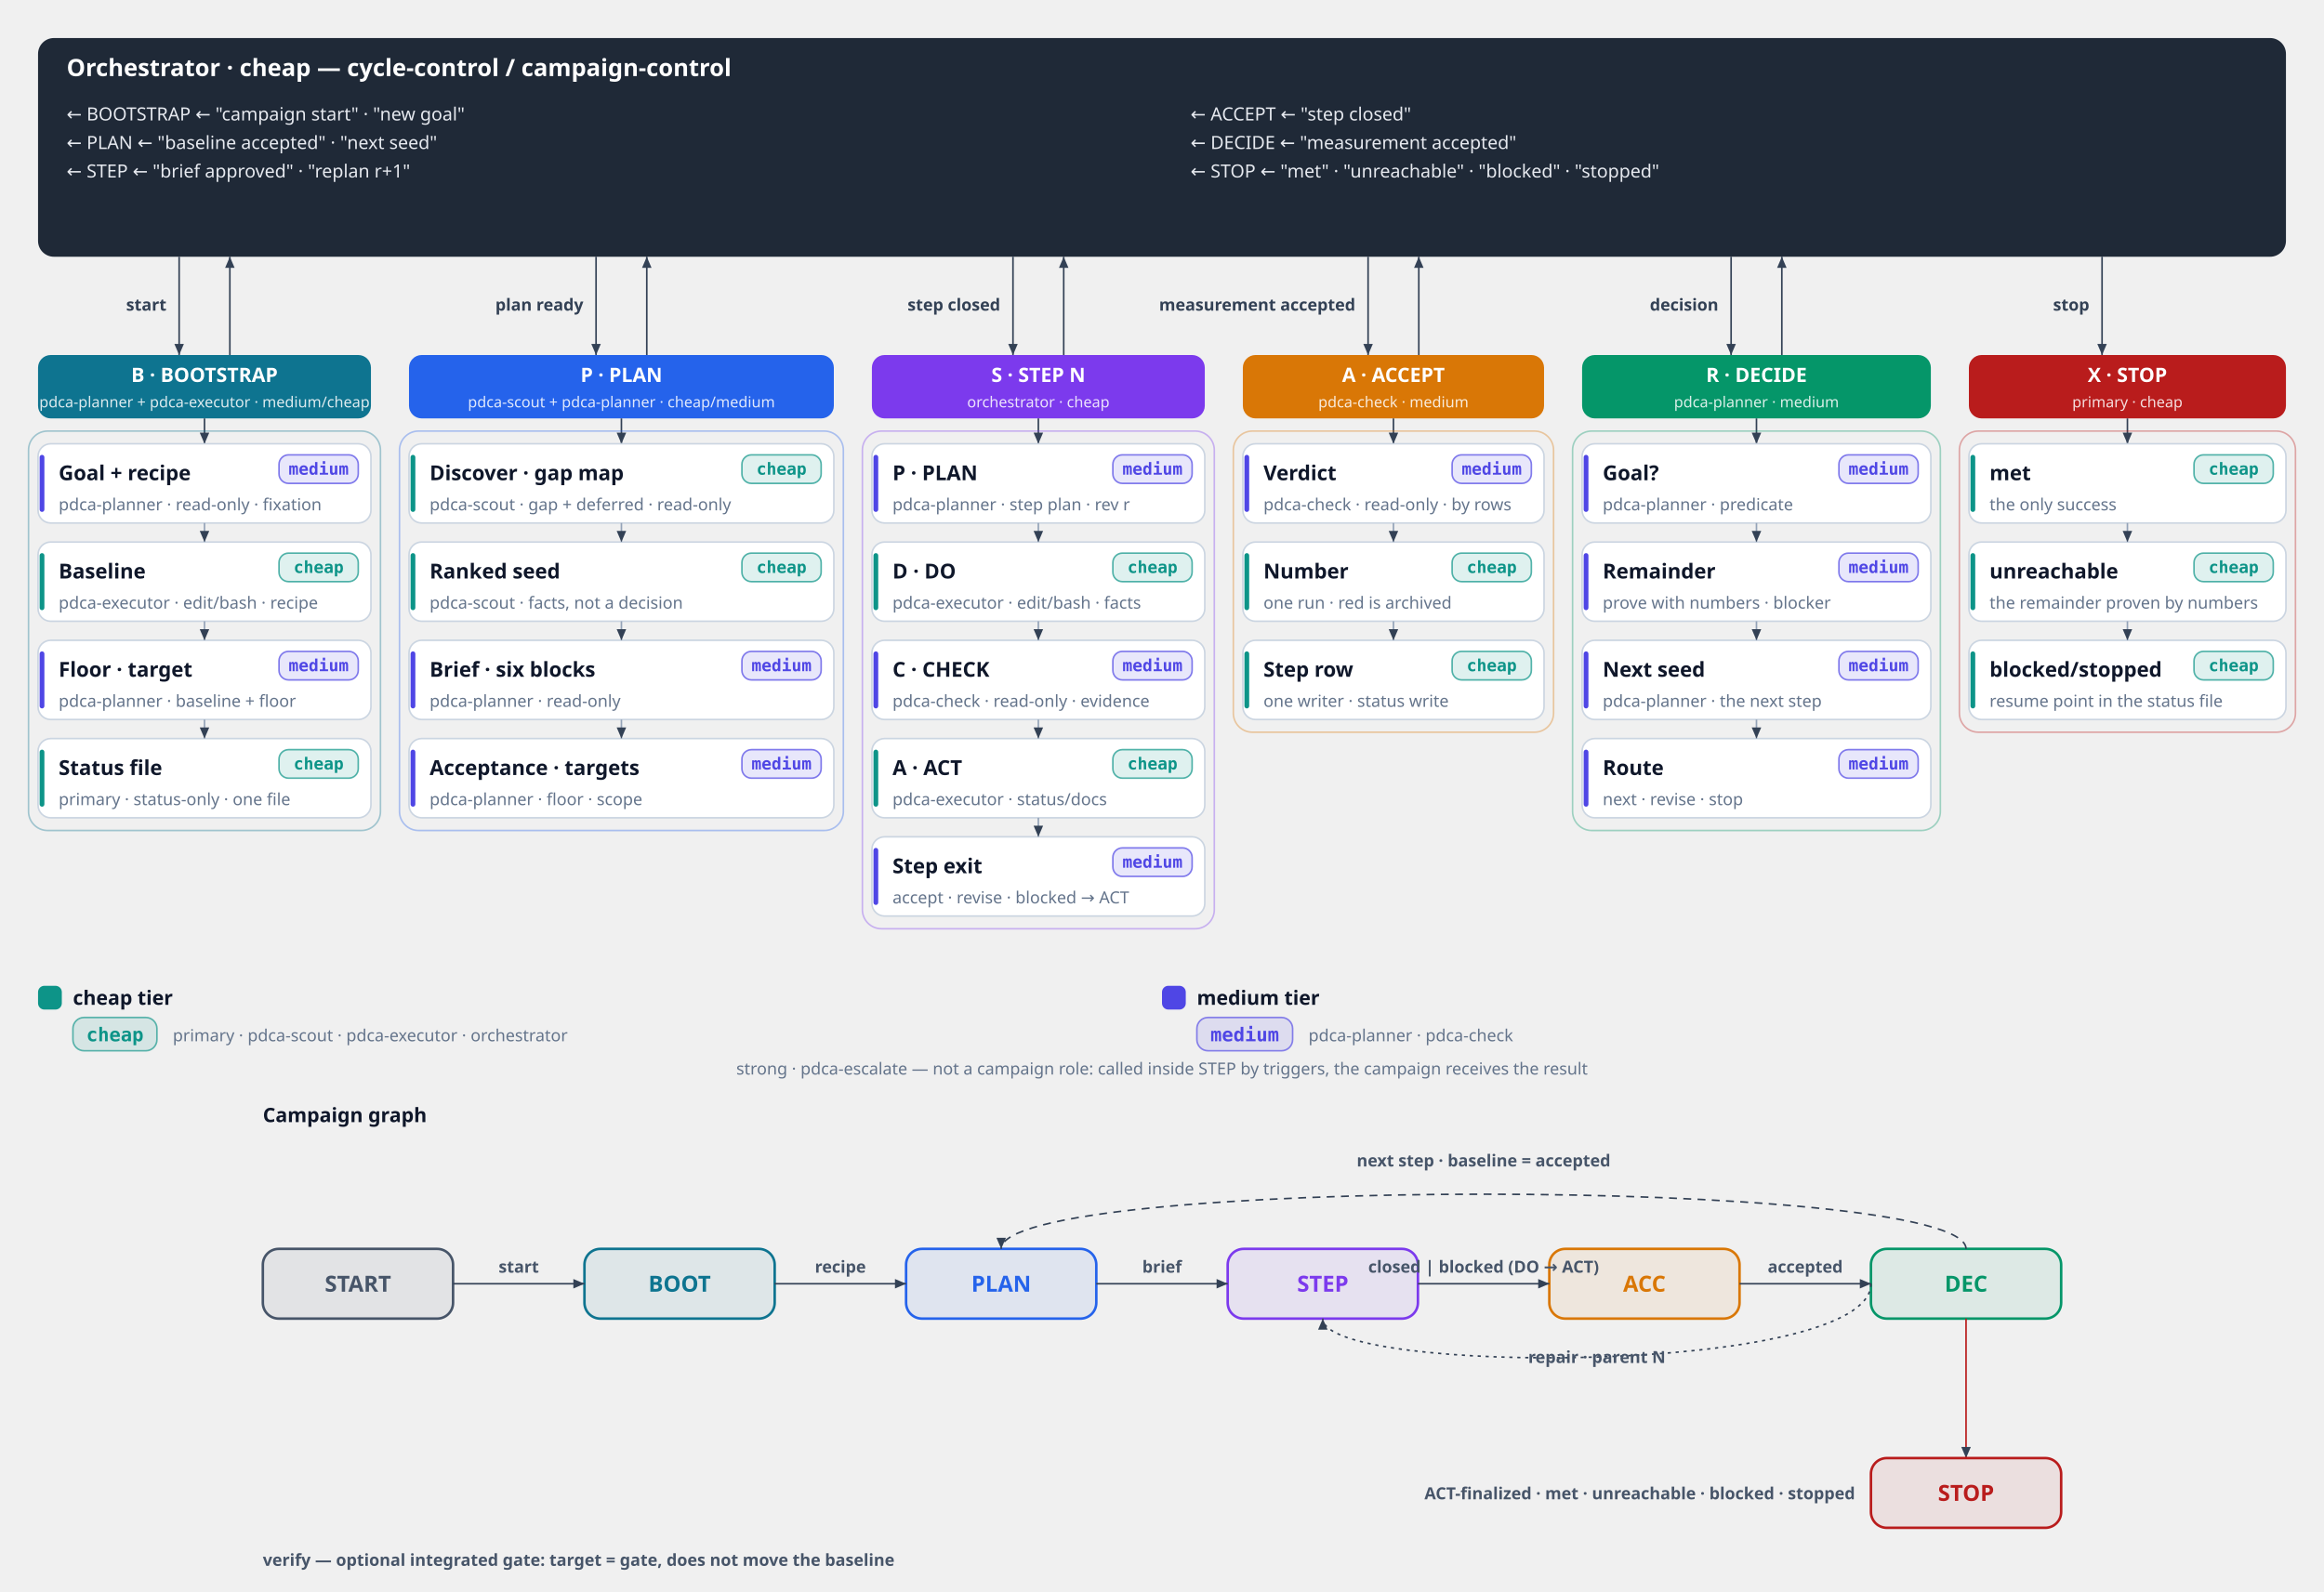
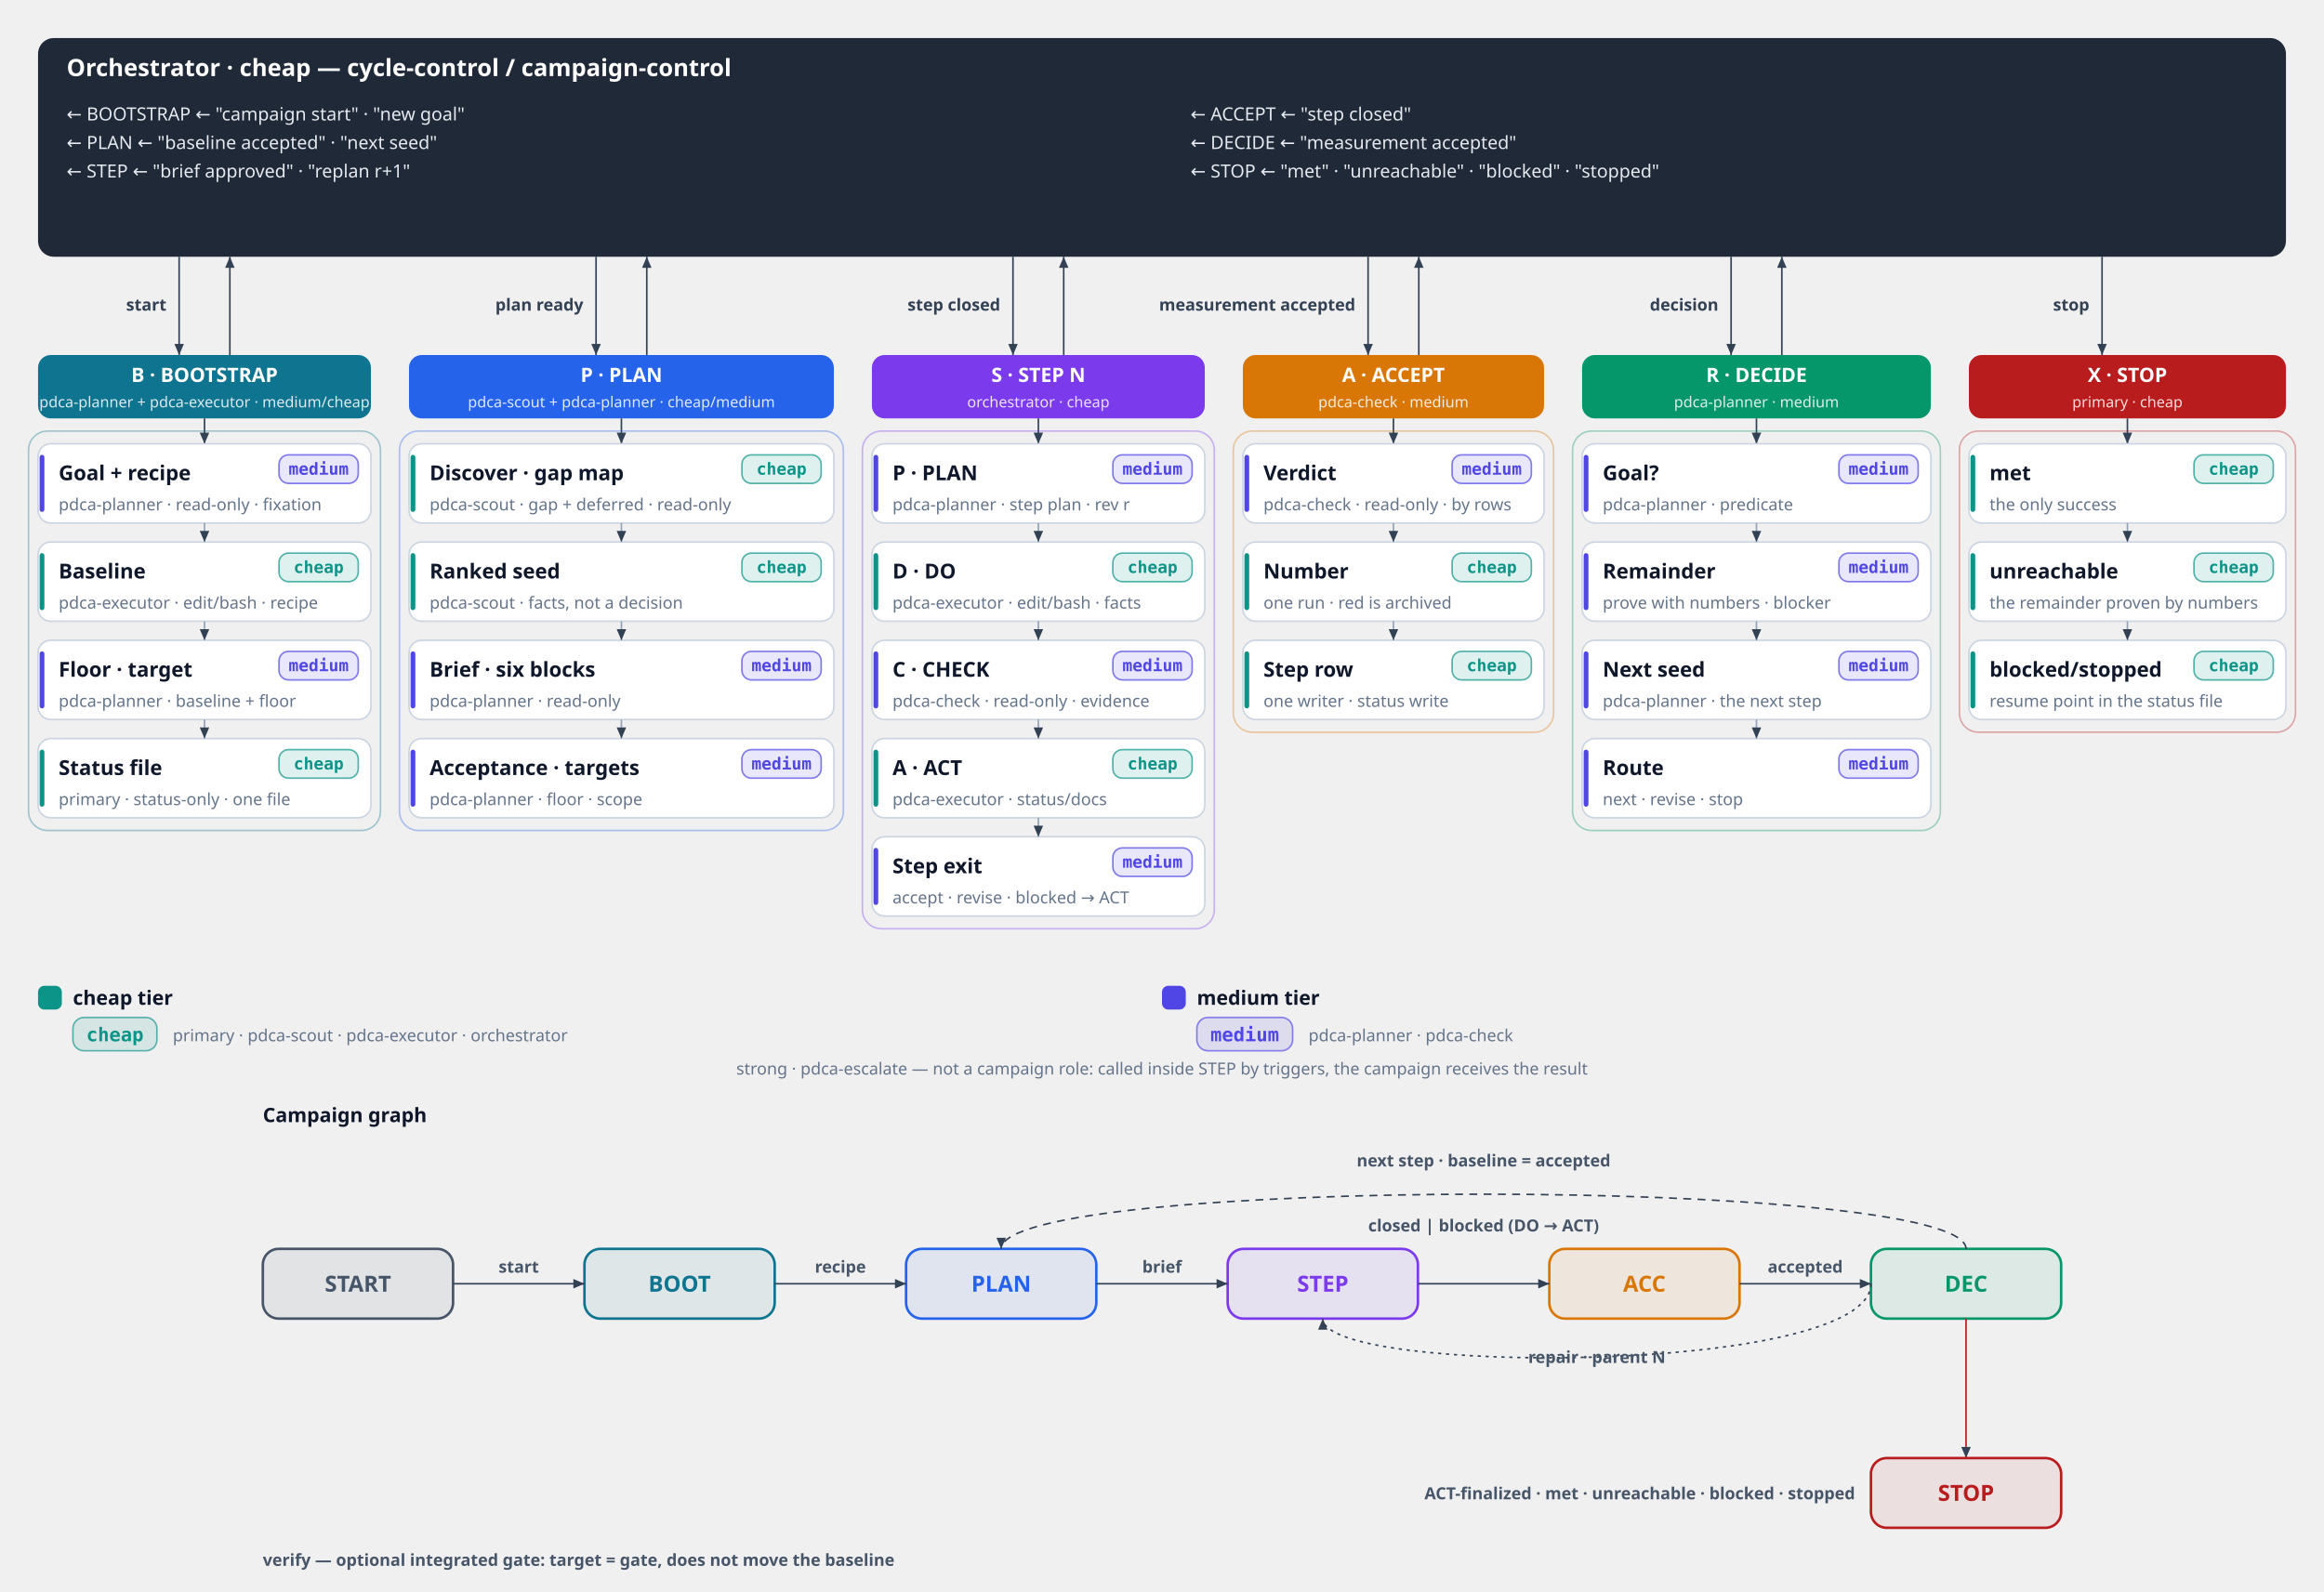
<svg xmlns="http://www.w3.org/2000/svg" viewBox="0 0 1466 1004" width="1466" font-family="Segoe UI, system-ui, sans-serif">
  <defs>
    <marker id="arrow" markerWidth="9" markerHeight="9" refX="7" refY="3" orient="auto">
      <path d="M0,0 L7,3 L0,6 Z" fill="#334155" />
    </marker>
  </defs>
  <style>
.t{font-size:13px;font-weight:600;fill:#0f172a}
.s{font-size:10.5px;fill:#64748b}
.h{font-size:12.5px;font-weight:700;fill:#ffffff}
.ho{font-size:9.5px;fill:#ffffff;fill-opacity:0.85}
.g{font-size:10.5px;font-weight:600}
.band{fill:#1f2937}
.bt{fill:#ffffff;font-size:15px;font-weight:700}
.ol{fill:#e6e9ef;font-size:11.5px}
.lt{font-size:12.5px;font-weight:700;fill:#0f172a}
.ls{font-size:10.5px;fill:#64748b}
.lm{font-family:ui-monospace,Consolas,Menlo,monospace;font-size:12px;font-weight:700}
.bm{font-family:ui-monospace,Consolas,Menlo,monospace;font-size:10.5px;font-weight:700}
.st{font-size:14px;font-weight:700}
</style>
  <rect x="24" y="24" width="1418" height="138" rx="10" class="band" />
  <text x="42" y="48" class="bt">Orchestrator · cheap — cycle-control / campaign-control</text>
  <text x="42" y="76" class="ol">← BOOTSTRAP ← "campaign start" · "new goal"</text>
  <text x="42" y="94" class="ol">← PLAN ← "baseline accepted" · "next seed"</text>
  <text x="42" y="112" class="ol">← STEP ← "brief approved" · "replan r+1"</text>
  <text x="751.0" y="76" class="ol">← ACCEPT ← "step closed"</text>
  <text x="751.0" y="94" class="ol">← DECIDE ← "measurement accepted"</text>
  <text x="751.0" y="112" class="ol">← STOP ← "met" · "unreachable" · "blocked" · "stopped"</text>
  <rect x="24" y="224" width="210" height="40" rx="8" fill="#0e7490" />
  <text x="129.0" y="241" class="h" text-anchor="middle">B · BOOTSTRAP</text>
  <text x="129.0" y="257" class="ho" text-anchor="middle">pdca-planner + pdca-executor · medium/cheap</text>
  <polyline points="129.0,264 129.0,280" fill="none" stroke="#334155" marker-end="url(#arrow)" />
  <rect x="24" y="280" width="210" height="50" rx="8" fill="#ffffff" stroke="#cbd5e1" stroke-width="1" />
  <rect x="25" y="287" width="3" height="36" rx="1.5" fill="#4f46e5" />
  <rect x="176" y="287" width="50" height="18" rx="6" fill="#4f46e5" fill-opacity="0.13" stroke="#4f46e5" stroke-opacity="0.7" />
  <text x="201.0" y="299.5" class="bm" fill="#4f46e5" text-anchor="middle">medium</text>
  <text x="37" y="303" class="t">Goal + recipe</text>
  <text x="37" y="322" class="s">pdca-planner · read-only · fixation</text>
  <rect x="24" y="342" width="210" height="50" rx="8" fill="#ffffff" stroke="#cbd5e1" stroke-width="1" />
  <rect x="25" y="349" width="3" height="36" rx="1.5" fill="#0d9488" />
  <rect x="176" y="349" width="50" height="18" rx="6" fill="#0d9488" fill-opacity="0.13" stroke="#0d9488" stroke-opacity="0.7" />
  <text x="201.0" y="361.5" class="bm" fill="#0d9488" text-anchor="middle">cheap</text>
  <text x="37" y="365" class="t">Baseline</text>
  <text x="37" y="384" class="s">pdca-executor · edit/bash · recipe</text>
  <polyline points="129.0,330 129.0,342" fill="none" stroke="#94a3b8" marker-end="url(#arrow)" />
  <rect x="24" y="404" width="210" height="50" rx="8" fill="#ffffff" stroke="#cbd5e1" stroke-width="1" />
  <rect x="25" y="411" width="3" height="36" rx="1.5" fill="#4f46e5" />
  <rect x="176" y="411" width="50" height="18" rx="6" fill="#4f46e5" fill-opacity="0.13" stroke="#4f46e5" stroke-opacity="0.7" />
  <text x="201.0" y="423.5" class="bm" fill="#4f46e5" text-anchor="middle">medium</text>
  <text x="37" y="427" class="t">Floor · target</text>
  <text x="37" y="446" class="s">pdca-planner · baseline + floor</text>
  <polyline points="129.0,392 129.0,404" fill="none" stroke="#94a3b8" marker-end="url(#arrow)" />
  <rect x="24" y="466" width="210" height="50" rx="8" fill="#ffffff" stroke="#cbd5e1" stroke-width="1" />
  <rect x="25" y="473" width="3" height="36" rx="1.5" fill="#0d9488" />
  <rect x="176" y="473" width="50" height="18" rx="6" fill="#0d9488" fill-opacity="0.13" stroke="#0d9488" stroke-opacity="0.7" />
  <text x="201.0" y="485.5" class="bm" fill="#0d9488" text-anchor="middle">cheap</text>
  <text x="37" y="489" class="t">Status file</text>
  <text x="37" y="508" class="s">primary · status-only · one file</text>
  <polyline points="129.0,454 129.0,466" fill="none" stroke="#94a3b8" marker-end="url(#arrow)" />
  <rect x="18" y="272" width="222" height="252" rx="12" fill="none" stroke="#0e7490" stroke-opacity="0.35" stroke-width="1" />
  <rect x="258" y="224" width="268" height="40" rx="8" fill="#2563eb" />
  <text x="392.0" y="241" class="h" text-anchor="middle">P · PLAN</text>
  <text x="392.0" y="257" class="ho" text-anchor="middle">pdca-scout + pdca-planner · cheap/medium</text>
  <polyline points="392.0,264 392.0,280" fill="none" stroke="#334155" marker-end="url(#arrow)" />
  <rect x="258" y="280" width="268" height="50" rx="8" fill="#ffffff" stroke="#cbd5e1" stroke-width="1" />
  <rect x="259" y="287" width="3" height="36" rx="1.5" fill="#0d9488" />
  <rect x="468" y="287" width="50" height="18" rx="6" fill="#0d9488" fill-opacity="0.13" stroke="#0d9488" stroke-opacity="0.7" />
  <text x="493.0" y="299.5" class="bm" fill="#0d9488" text-anchor="middle">cheap</text>
  <text x="271" y="303" class="t">Discover · gap map</text>
  <text x="271" y="322" class="s">pdca-scout · gap + deferred · read-only</text>
  <rect x="258" y="342" width="268" height="50" rx="8" fill="#ffffff" stroke="#cbd5e1" stroke-width="1" />
  <rect x="259" y="349" width="3" height="36" rx="1.5" fill="#0d9488" />
  <rect x="468" y="349" width="50" height="18" rx="6" fill="#0d9488" fill-opacity="0.13" stroke="#0d9488" stroke-opacity="0.7" />
  <text x="493.0" y="361.5" class="bm" fill="#0d9488" text-anchor="middle">cheap</text>
  <text x="271" y="365" class="t">Ranked seed</text>
  <text x="271" y="384" class="s">pdca-scout · facts, not a decision</text>
  <polyline points="392.0,330 392.0,342" fill="none" stroke="#94a3b8" marker-end="url(#arrow)" />
  <rect x="258" y="404" width="268" height="50" rx="8" fill="#ffffff" stroke="#cbd5e1" stroke-width="1" />
  <rect x="259" y="411" width="3" height="36" rx="1.5" fill="#4f46e5" />
  <rect x="468" y="411" width="50" height="18" rx="6" fill="#4f46e5" fill-opacity="0.13" stroke="#4f46e5" stroke-opacity="0.7" />
  <text x="493.0" y="423.5" class="bm" fill="#4f46e5" text-anchor="middle">medium</text>
  <text x="271" y="427" class="t">Brief · six blocks</text>
  <text x="271" y="446" class="s">pdca-planner · read-only</text>
  <polyline points="392.0,392 392.0,404" fill="none" stroke="#94a3b8" marker-end="url(#arrow)" />
  <rect x="258" y="466" width="268" height="50" rx="8" fill="#ffffff" stroke="#cbd5e1" stroke-width="1" />
  <rect x="259" y="473" width="3" height="36" rx="1.5" fill="#4f46e5" />
  <rect x="468" y="473" width="50" height="18" rx="6" fill="#4f46e5" fill-opacity="0.13" stroke="#4f46e5" stroke-opacity="0.7" />
  <text x="493.0" y="485.5" class="bm" fill="#4f46e5" text-anchor="middle">medium</text>
  <text x="271" y="489" class="t">Acceptance · targets</text>
  <text x="271" y="508" class="s">pdca-planner · floor · scope</text>
  <polyline points="392.0,454 392.0,466" fill="none" stroke="#94a3b8" marker-end="url(#arrow)" />
  <rect x="252" y="272" width="280" height="252" rx="12" fill="none" stroke="#2563eb" stroke-opacity="0.35" stroke-width="1" />
  <rect x="550" y="224" width="210" height="40" rx="8" fill="#7c3aed" />
  <text x="655.0" y="241" class="h" text-anchor="middle">S · STEP N</text>
  <text x="655.0" y="257" class="ho" text-anchor="middle">orchestrator · cheap</text>
  <polyline points="655.0,264 655.0,280" fill="none" stroke="#334155" marker-end="url(#arrow)" />
  <rect x="550" y="280" width="210" height="50" rx="8" fill="#ffffff" stroke="#cbd5e1" stroke-width="1" />
  <rect x="551" y="287" width="3" height="36" rx="1.5" fill="#4f46e5" />
  <rect x="702" y="287" width="50" height="18" rx="6" fill="#4f46e5" fill-opacity="0.13" stroke="#4f46e5" stroke-opacity="0.7" />
  <text x="727.0" y="299.5" class="bm" fill="#4f46e5" text-anchor="middle">medium</text>
  <text x="563" y="303" class="t">P · PLAN</text>
  <text x="563" y="322" class="s">pdca-planner · step plan · rev r</text>
  <rect x="550" y="342" width="210" height="50" rx="8" fill="#ffffff" stroke="#cbd5e1" stroke-width="1" />
  <rect x="551" y="349" width="3" height="36" rx="1.5" fill="#0d9488" />
  <rect x="702" y="349" width="50" height="18" rx="6" fill="#0d9488" fill-opacity="0.13" stroke="#0d9488" stroke-opacity="0.7" />
  <text x="727.0" y="361.5" class="bm" fill="#0d9488" text-anchor="middle">cheap</text>
  <text x="563" y="365" class="t">D · DO</text>
  <text x="563" y="384" class="s">pdca-executor · edit/bash · facts</text>
  <polyline points="655.0,330 655.0,342" fill="none" stroke="#94a3b8" marker-end="url(#arrow)" />
  <rect x="550" y="404" width="210" height="50" rx="8" fill="#ffffff" stroke="#cbd5e1" stroke-width="1" />
  <rect x="551" y="411" width="3" height="36" rx="1.5" fill="#4f46e5" />
  <rect x="702" y="411" width="50" height="18" rx="6" fill="#4f46e5" fill-opacity="0.13" stroke="#4f46e5" stroke-opacity="0.7" />
  <text x="727.0" y="423.5" class="bm" fill="#4f46e5" text-anchor="middle">medium</text>
  <text x="563" y="427" class="t">C · CHECK</text>
  <text x="563" y="446" class="s">pdca-check · read-only · evidence</text>
  <polyline points="655.0,392 655.0,404" fill="none" stroke="#94a3b8" marker-end="url(#arrow)" />
  <rect x="550" y="466" width="210" height="50" rx="8" fill="#ffffff" stroke="#cbd5e1" stroke-width="1" />
  <rect x="551" y="473" width="3" height="36" rx="1.5" fill="#0d9488" />
  <rect x="702" y="473" width="50" height="18" rx="6" fill="#0d9488" fill-opacity="0.13" stroke="#0d9488" stroke-opacity="0.7" />
  <text x="727.0" y="485.5" class="bm" fill="#0d9488" text-anchor="middle">cheap</text>
  <text x="563" y="489" class="t">A · ACT</text>
  <text x="563" y="508" class="s">pdca-executor · status/docs</text>
  <polyline points="655.0,454 655.0,466" fill="none" stroke="#94a3b8" marker-end="url(#arrow)" />
  <rect x="550" y="528" width="210" height="50" rx="8" fill="#ffffff" stroke="#cbd5e1" stroke-width="1" />
  <rect x="551" y="535" width="3" height="36" rx="1.5" fill="#4f46e5" />
  <rect x="702" y="535" width="50" height="18" rx="6" fill="#4f46e5" fill-opacity="0.13" stroke="#4f46e5" stroke-opacity="0.7" />
  <text x="727.0" y="547.5" class="bm" fill="#4f46e5" text-anchor="middle">medium</text>
  <text x="563" y="551" class="t">Step exit</text>
  <text x="563" y="570" class="s">accept · revise · blocked → ACT</text>
  <polyline points="655.0,516 655.0,528" fill="none" stroke="#94a3b8" marker-end="url(#arrow)" />
  <rect x="544" y="272" width="222" height="314" rx="12" fill="none" stroke="#7c3aed" stroke-opacity="0.35" stroke-width="1" />
  <rect x="784" y="224" width="190" height="40" rx="8" fill="#d97706" />
  <text x="879.0" y="241" class="h" text-anchor="middle">A · ACCEPT</text>
  <text x="879.0" y="257" class="ho" text-anchor="middle">pdca-check · medium</text>
  <polyline points="879.0,264 879.0,280" fill="none" stroke="#334155" marker-end="url(#arrow)" />
  <rect x="784" y="280" width="190" height="50" rx="8" fill="#ffffff" stroke="#cbd5e1" stroke-width="1" />
  <rect x="785" y="287" width="3" height="36" rx="1.5" fill="#4f46e5" />
  <rect x="916" y="287" width="50" height="18" rx="6" fill="#4f46e5" fill-opacity="0.13" stroke="#4f46e5" stroke-opacity="0.7" />
  <text x="941.0" y="299.5" class="bm" fill="#4f46e5" text-anchor="middle">medium</text>
  <text x="797" y="303" class="t">Verdict</text>
  <text x="797" y="322" class="s">pdca-check · read-only · by rows</text>
  <rect x="784" y="342" width="190" height="50" rx="8" fill="#ffffff" stroke="#cbd5e1" stroke-width="1" />
  <rect x="785" y="349" width="3" height="36" rx="1.5" fill="#0d9488" />
  <rect x="916" y="349" width="50" height="18" rx="6" fill="#0d9488" fill-opacity="0.13" stroke="#0d9488" stroke-opacity="0.7" />
  <text x="941.0" y="361.5" class="bm" fill="#0d9488" text-anchor="middle">cheap</text>
  <text x="797" y="365" class="t">Number</text>
  <text x="797" y="384" class="s">one run · red is archived</text>
  <polyline points="879.0,330 879.0,342" fill="none" stroke="#94a3b8" marker-end="url(#arrow)" />
  <rect x="784" y="404" width="190" height="50" rx="8" fill="#ffffff" stroke="#cbd5e1" stroke-width="1" />
  <rect x="785" y="411" width="3" height="36" rx="1.5" fill="#0d9488" />
  <rect x="916" y="411" width="50" height="18" rx="6" fill="#0d9488" fill-opacity="0.13" stroke="#0d9488" stroke-opacity="0.7" />
  <text x="941.0" y="423.5" class="bm" fill="#0d9488" text-anchor="middle">cheap</text>
  <text x="797" y="427" class="t">Step row</text>
  <text x="797" y="446" class="s">one writer · status write</text>
  <polyline points="879.0,392 879.0,404" fill="none" stroke="#94a3b8" marker-end="url(#arrow)" />
  <rect x="778" y="272" width="202" height="190" rx="12" fill="none" stroke="#d97706" stroke-opacity="0.35" stroke-width="1" />
  <rect x="998" y="224" width="220" height="40" rx="8" fill="#059669" />
  <text x="1108.0" y="241" class="h" text-anchor="middle">R · DECIDE</text>
  <text x="1108.0" y="257" class="ho" text-anchor="middle">pdca-planner · medium</text>
  <polyline points="1108.0,264 1108.0,280" fill="none" stroke="#334155" marker-end="url(#arrow)" />
  <rect x="998" y="280" width="220" height="50" rx="8" fill="#ffffff" stroke="#cbd5e1" stroke-width="1" />
  <rect x="999" y="287" width="3" height="36" rx="1.5" fill="#4f46e5" />
  <rect x="1160" y="287" width="50" height="18" rx="6" fill="#4f46e5" fill-opacity="0.13" stroke="#4f46e5" stroke-opacity="0.7" />
  <text x="1185.0" y="299.5" class="bm" fill="#4f46e5" text-anchor="middle">medium</text>
  <text x="1011" y="303" class="t">Goal?</text>
  <text x="1011" y="322" class="s">pdca-planner · predicate</text>
  <rect x="998" y="342" width="220" height="50" rx="8" fill="#ffffff" stroke="#cbd5e1" stroke-width="1" />
  <rect x="999" y="349" width="3" height="36" rx="1.5" fill="#4f46e5" />
  <rect x="1160" y="349" width="50" height="18" rx="6" fill="#4f46e5" fill-opacity="0.13" stroke="#4f46e5" stroke-opacity="0.7" />
  <text x="1185.0" y="361.5" class="bm" fill="#4f46e5" text-anchor="middle">medium</text>
  <text x="1011" y="365" class="t">Remainder</text>
  <text x="1011" y="384" class="s">prove with numbers · blocker</text>
  <polyline points="1108.0,330 1108.0,342" fill="none" stroke="#94a3b8" marker-end="url(#arrow)" />
  <rect x="998" y="404" width="220" height="50" rx="8" fill="#ffffff" stroke="#cbd5e1" stroke-width="1" />
  <rect x="999" y="411" width="3" height="36" rx="1.5" fill="#4f46e5" />
  <rect x="1160" y="411" width="50" height="18" rx="6" fill="#4f46e5" fill-opacity="0.13" stroke="#4f46e5" stroke-opacity="0.7" />
  <text x="1185.0" y="423.5" class="bm" fill="#4f46e5" text-anchor="middle">medium</text>
  <text x="1011" y="427" class="t">Next seed</text>
  <text x="1011" y="446" class="s">pdca-planner · the next step</text>
  <polyline points="1108.0,392 1108.0,404" fill="none" stroke="#94a3b8" marker-end="url(#arrow)" />
  <rect x="998" y="466" width="220" height="50" rx="8" fill="#ffffff" stroke="#cbd5e1" stroke-width="1" />
  <rect x="999" y="473" width="3" height="36" rx="1.5" fill="#4f46e5" />
  <rect x="1160" y="473" width="50" height="18" rx="6" fill="#4f46e5" fill-opacity="0.13" stroke="#4f46e5" stroke-opacity="0.7" />
  <text x="1185.0" y="485.5" class="bm" fill="#4f46e5" text-anchor="middle">medium</text>
  <text x="1011" y="489" class="t">Route</text>
  <text x="1011" y="508" class="s">next · revise · stop</text>
  <polyline points="1108.0,454 1108.0,466" fill="none" stroke="#94a3b8" marker-end="url(#arrow)" />
  <rect x="992" y="272" width="232" height="252" rx="12" fill="none" stroke="#059669" stroke-opacity="0.35" stroke-width="1" />
  <rect x="1242" y="224" width="200" height="40" rx="8" fill="#b91c1c" />
  <text x="1342.0" y="241" class="h" text-anchor="middle">X · STOP</text>
  <text x="1342.0" y="257" class="ho" text-anchor="middle">primary · cheap</text>
  <polyline points="1342.0,264 1342.0,280" fill="none" stroke="#334155" marker-end="url(#arrow)" />
  <rect x="1242" y="280" width="200" height="50" rx="8" fill="#ffffff" stroke="#cbd5e1" stroke-width="1" />
  <rect x="1243" y="287" width="3" height="36" rx="1.5" fill="#0d9488" />
  <rect x="1384" y="287" width="50" height="18" rx="6" fill="#0d9488" fill-opacity="0.13" stroke="#0d9488" stroke-opacity="0.7" />
  <text x="1409.0" y="299.5" class="bm" fill="#0d9488" text-anchor="middle">cheap</text>
  <text x="1255" y="303" class="t">met</text>
  <text x="1255" y="322" class="s">the only success</text>
  <rect x="1242" y="342" width="200" height="50" rx="8" fill="#ffffff" stroke="#cbd5e1" stroke-width="1" />
  <rect x="1243" y="349" width="3" height="36" rx="1.5" fill="#0d9488" />
  <rect x="1384" y="349" width="50" height="18" rx="6" fill="#0d9488" fill-opacity="0.13" stroke="#0d9488" stroke-opacity="0.7" />
  <text x="1409.0" y="361.5" class="bm" fill="#0d9488" text-anchor="middle">cheap</text>
  <text x="1255" y="365" class="t">unreachable</text>
  <text x="1255" y="384" class="s">the remainder proven by numbers</text>
  <polyline points="1342.0,330 1342.0,342" fill="none" stroke="#94a3b8" marker-end="url(#arrow)" />
  <rect x="1242" y="404" width="200" height="50" rx="8" fill="#ffffff" stroke="#cbd5e1" stroke-width="1" />
  <rect x="1243" y="411" width="3" height="36" rx="1.5" fill="#0d9488" />
  <rect x="1384" y="411" width="50" height="18" rx="6" fill="#0d9488" fill-opacity="0.13" stroke="#0d9488" stroke-opacity="0.7" />
  <text x="1409.0" y="423.5" class="bm" fill="#0d9488" text-anchor="middle">cheap</text>
  <text x="1255" y="427" class="t">blocked/stopped</text>
  <text x="1255" y="446" class="s">resume point in the status file</text>
  <polyline points="1342.0,392 1342.0,404" fill="none" stroke="#94a3b8" marker-end="url(#arrow)" />
  <rect x="1236" y="272" width="212" height="190" rx="12" fill="none" stroke="#b91c1c" stroke-opacity="0.35" stroke-width="1" />
  <polyline points="113.0,162 113.0,224" fill="none" stroke="#334155" data-edge-id="dispatch_b" marker-end="url(#arrow)" />
  <text x="105.0" y="196.0" class="g" fill="#334155" text-anchor="end">start</text>
  <polyline points="145.0,224 145.0,162" fill="none" stroke="#334155" data-edge-id="return_b" marker-end="url(#arrow)" />
  <polyline points="376.0,162 376.0,224" fill="none" stroke="#334155" data-edge-id="dispatch_p" marker-end="url(#arrow)" />
  <text x="368.0" y="196.0" class="g" fill="#334155" text-anchor="end">plan ready</text>
  <polyline points="408.0,224 408.0,162" fill="none" stroke="#334155" data-edge-id="return_p" marker-end="url(#arrow)" />
  <polyline points="639.0,162 639.0,224" fill="none" stroke="#334155" data-edge-id="dispatch_s" marker-end="url(#arrow)" />
  <text x="631.0" y="196.0" class="g" fill="#334155" text-anchor="end">step closed</text>
  <polyline points="671.0,224 671.0,162" fill="none" stroke="#334155" data-edge-id="return_s" marker-end="url(#arrow)" />
  <polyline points="863.0,162 863.0,224" fill="none" stroke="#334155" data-edge-id="dispatch_a" marker-end="url(#arrow)" />
  <text x="855.0" y="196.0" class="g" fill="#334155" text-anchor="end">measurement accepted</text>
  <polyline points="895.0,224 895.0,162" fill="none" stroke="#334155" data-edge-id="return_a" marker-end="url(#arrow)" />
  <polyline points="1092.0,162 1092.0,224" fill="none" stroke="#334155" data-edge-id="dispatch_r" marker-end="url(#arrow)" />
  <text x="1084.0" y="196.0" class="g" fill="#334155" text-anchor="end">decision</text>
  <polyline points="1124.0,224 1124.0,162" fill="none" stroke="#334155" data-edge-id="return_r" marker-end="url(#arrow)" />
  <polyline points="1326.0,162 1326.0,224" fill="none" stroke="#334155" data-edge-id="dispatch_x" marker-end="url(#arrow)" />
  <text x="1318.0" y="196.0" class="g" fill="#334155" text-anchor="end">stop</text>
  <rect x="24.0" y="622" width="15" height="15" rx="4" fill="#0d9488" />
  <text x="46.0" y="634" class="lt">cheap tier</text>
  <rect x="46.0" y="642" width="53.0" height="21" rx="7" fill="#0d9488" fill-opacity="0.12" stroke="#0d9488" stroke-opacity="0.65" />
  <text x="72.5" y="657" class="lm" fill="#0d9488" text-anchor="middle">cheap</text>
  <text x="109.0" y="657" class="ls">primary · pdca-scout · pdca-executor · orchestrator</text>
  <rect x="733.0" y="622" width="15" height="15" rx="4" fill="#4f46e5" />
  <text x="755.0" y="634" class="lt">medium tier</text>
  <rect x="755.0" y="642" width="60.4" height="21" rx="7" fill="#4f46e5" fill-opacity="0.12" stroke="#4f46e5" stroke-opacity="0.65" />
  <text x="785.2" y="657" class="lm" fill="#4f46e5" text-anchor="middle">medium</text>
  <text x="825.4" y="657" class="ls">pdca-planner · pdca-check</text>
  <text x="733.0" y="678" class="ls" text-anchor="middle">strong · pdca-escalate — not a campaign role: called inside STEP by triggers, the campaign receives the result</text>
  <text x="165.8" y="708" class="lt">Campaign graph</text>
  <rect x="165.8" y="788" width="120" height="44" rx="10" fill="#475569" fill-opacity="0.08" stroke="#475569" stroke-width="1.6" data-node-id="START" />
  <text x="225.8" y="815.0" class="st" fill="#475569" text-anchor="middle">START</text>
  <rect x="368.68" y="788" width="120" height="44" rx="10" fill="#0e7490" fill-opacity="0.08" stroke="#0e7490" stroke-width="1.6" data-node-id="BOOT" />
  <text x="428.68" y="815.0" class="st" fill="#0e7490" text-anchor="middle">BOOT</text>
  <rect x="571.56" y="788" width="120" height="44" rx="10" fill="#2563eb" fill-opacity="0.08" stroke="#2563eb" stroke-width="1.6" data-node-id="PLAN" />
  <text x="631.56" y="815.0" class="st" fill="#2563eb" text-anchor="middle">PLAN</text>
  <rect x="774.44" y="788" width="120" height="44" rx="10" fill="#7c3aed" fill-opacity="0.08" stroke="#7c3aed" stroke-width="1.6" data-node-id="STEP" />
  <text x="834.44" y="815.0" class="st" fill="#7c3aed" text-anchor="middle">STEP</text>
  <rect x="977.32" y="788" width="120" height="44" rx="10" fill="#d97706" fill-opacity="0.08" stroke="#d97706" stroke-width="1.6" data-node-id="ACC" />
  <text x="1037.32" y="815.0" class="st" fill="#d97706" text-anchor="middle">ACC</text>
  <rect x="1180.2" y="788" width="120" height="44" rx="10" fill="#059669" fill-opacity="0.08" stroke="#059669" stroke-width="1.6" data-node-id="DEC" />
  <text x="1240.2" y="815.0" class="st" fill="#059669" text-anchor="middle">DEC</text>
  <polyline points="285.8,810.0 368.68,810.0" fill="none" stroke="#334155" data-edge-id="start_boot" marker-end="url(#arrow)" />
  <text x="327.24" y="803.0" class="g" fill="#475569" text-anchor="middle">start</text>
  <polyline points="488.68,810.0 571.56,810.0" fill="none" stroke="#334155" data-edge-id="boot_plan" marker-end="url(#arrow)" />
  <text x="530.12" y="803.0" class="g" fill="#475569" text-anchor="middle">recipe</text>
  <polyline points="691.56,810.0 774.44,810.0" fill="none" stroke="#334155" data-edge-id="plan_step" marker-end="url(#arrow)" />
  <text x="733.0" y="803.0" class="g" fill="#475569" text-anchor="middle">brief</text>
  <polyline points="894.44,810.0 977.32,810.0" fill="none" stroke="#334155" data-edge-id="step_acc" marker-end="url(#arrow)" />
-   <text x="935.88" y="803.0" class="g" fill="#475569" text-anchor="middle">closed | blocked (DO → ACT)</text>
+   <text x="935.88" y="777" class="g" fill="#475569" text-anchor="middle">closed | blocked (DO → ACT)</text>
  <polyline points="1097.32,810.0 1180.2,810.0" fill="none" stroke="#334155" data-edge-id="acc_dec" marker-end="url(#arrow)" />
  <text x="1138.76" y="803.0" class="g" fill="#475569" text-anchor="middle">accepted</text>
  <path d="M1240.2,788 C1240.2,742 631.56,742 631.56,788" fill="none" stroke="#334155" stroke-dasharray="5 4" marker-end="url(#arrow)" data-edge-id="decide_plan" />
  <text x="935.88" y="736" class="g" fill="#475569" text-anchor="middle">next step · baseline = accepted</text>
  <path d="M1180.2,810.0 C1180.2,868 834.44,868 834.44,832" fill="none" stroke="#334155" stroke-dasharray="2 3" marker-end="url(#arrow)" data-edge-id="decide_step" />
  <text x="1007.32" y="860" class="g" fill="#475569" text-anchor="middle">repair · parent N</text>
  <polyline points="1240.2,832 1240.2,920" fill="none" stroke="#b91c1c" data-edge-id="decide_stop" marker-end="url(#arrow)" />
  <rect x="1180.2" y="920" width="120" height="44" rx="10" fill="#b91c1c" fill-opacity="0.08" stroke="#b91c1c" stroke-width="1.6" data-node-id="STOP" />
  <text x="1240.2" y="947.0" class="st" fill="#b91c1c" text-anchor="middle">STOP</text>
  <text x="1170.2" y="946.0" class="g" fill="#475569" text-anchor="end">ACT-finalized · met · unreachable · blocked · stopped</text>
  <text x="165.8" y="988" class="g" fill="#475569" text-anchor="start">verify — optional integrated gate: target = gate, does not move the baseline</text>
</svg>
